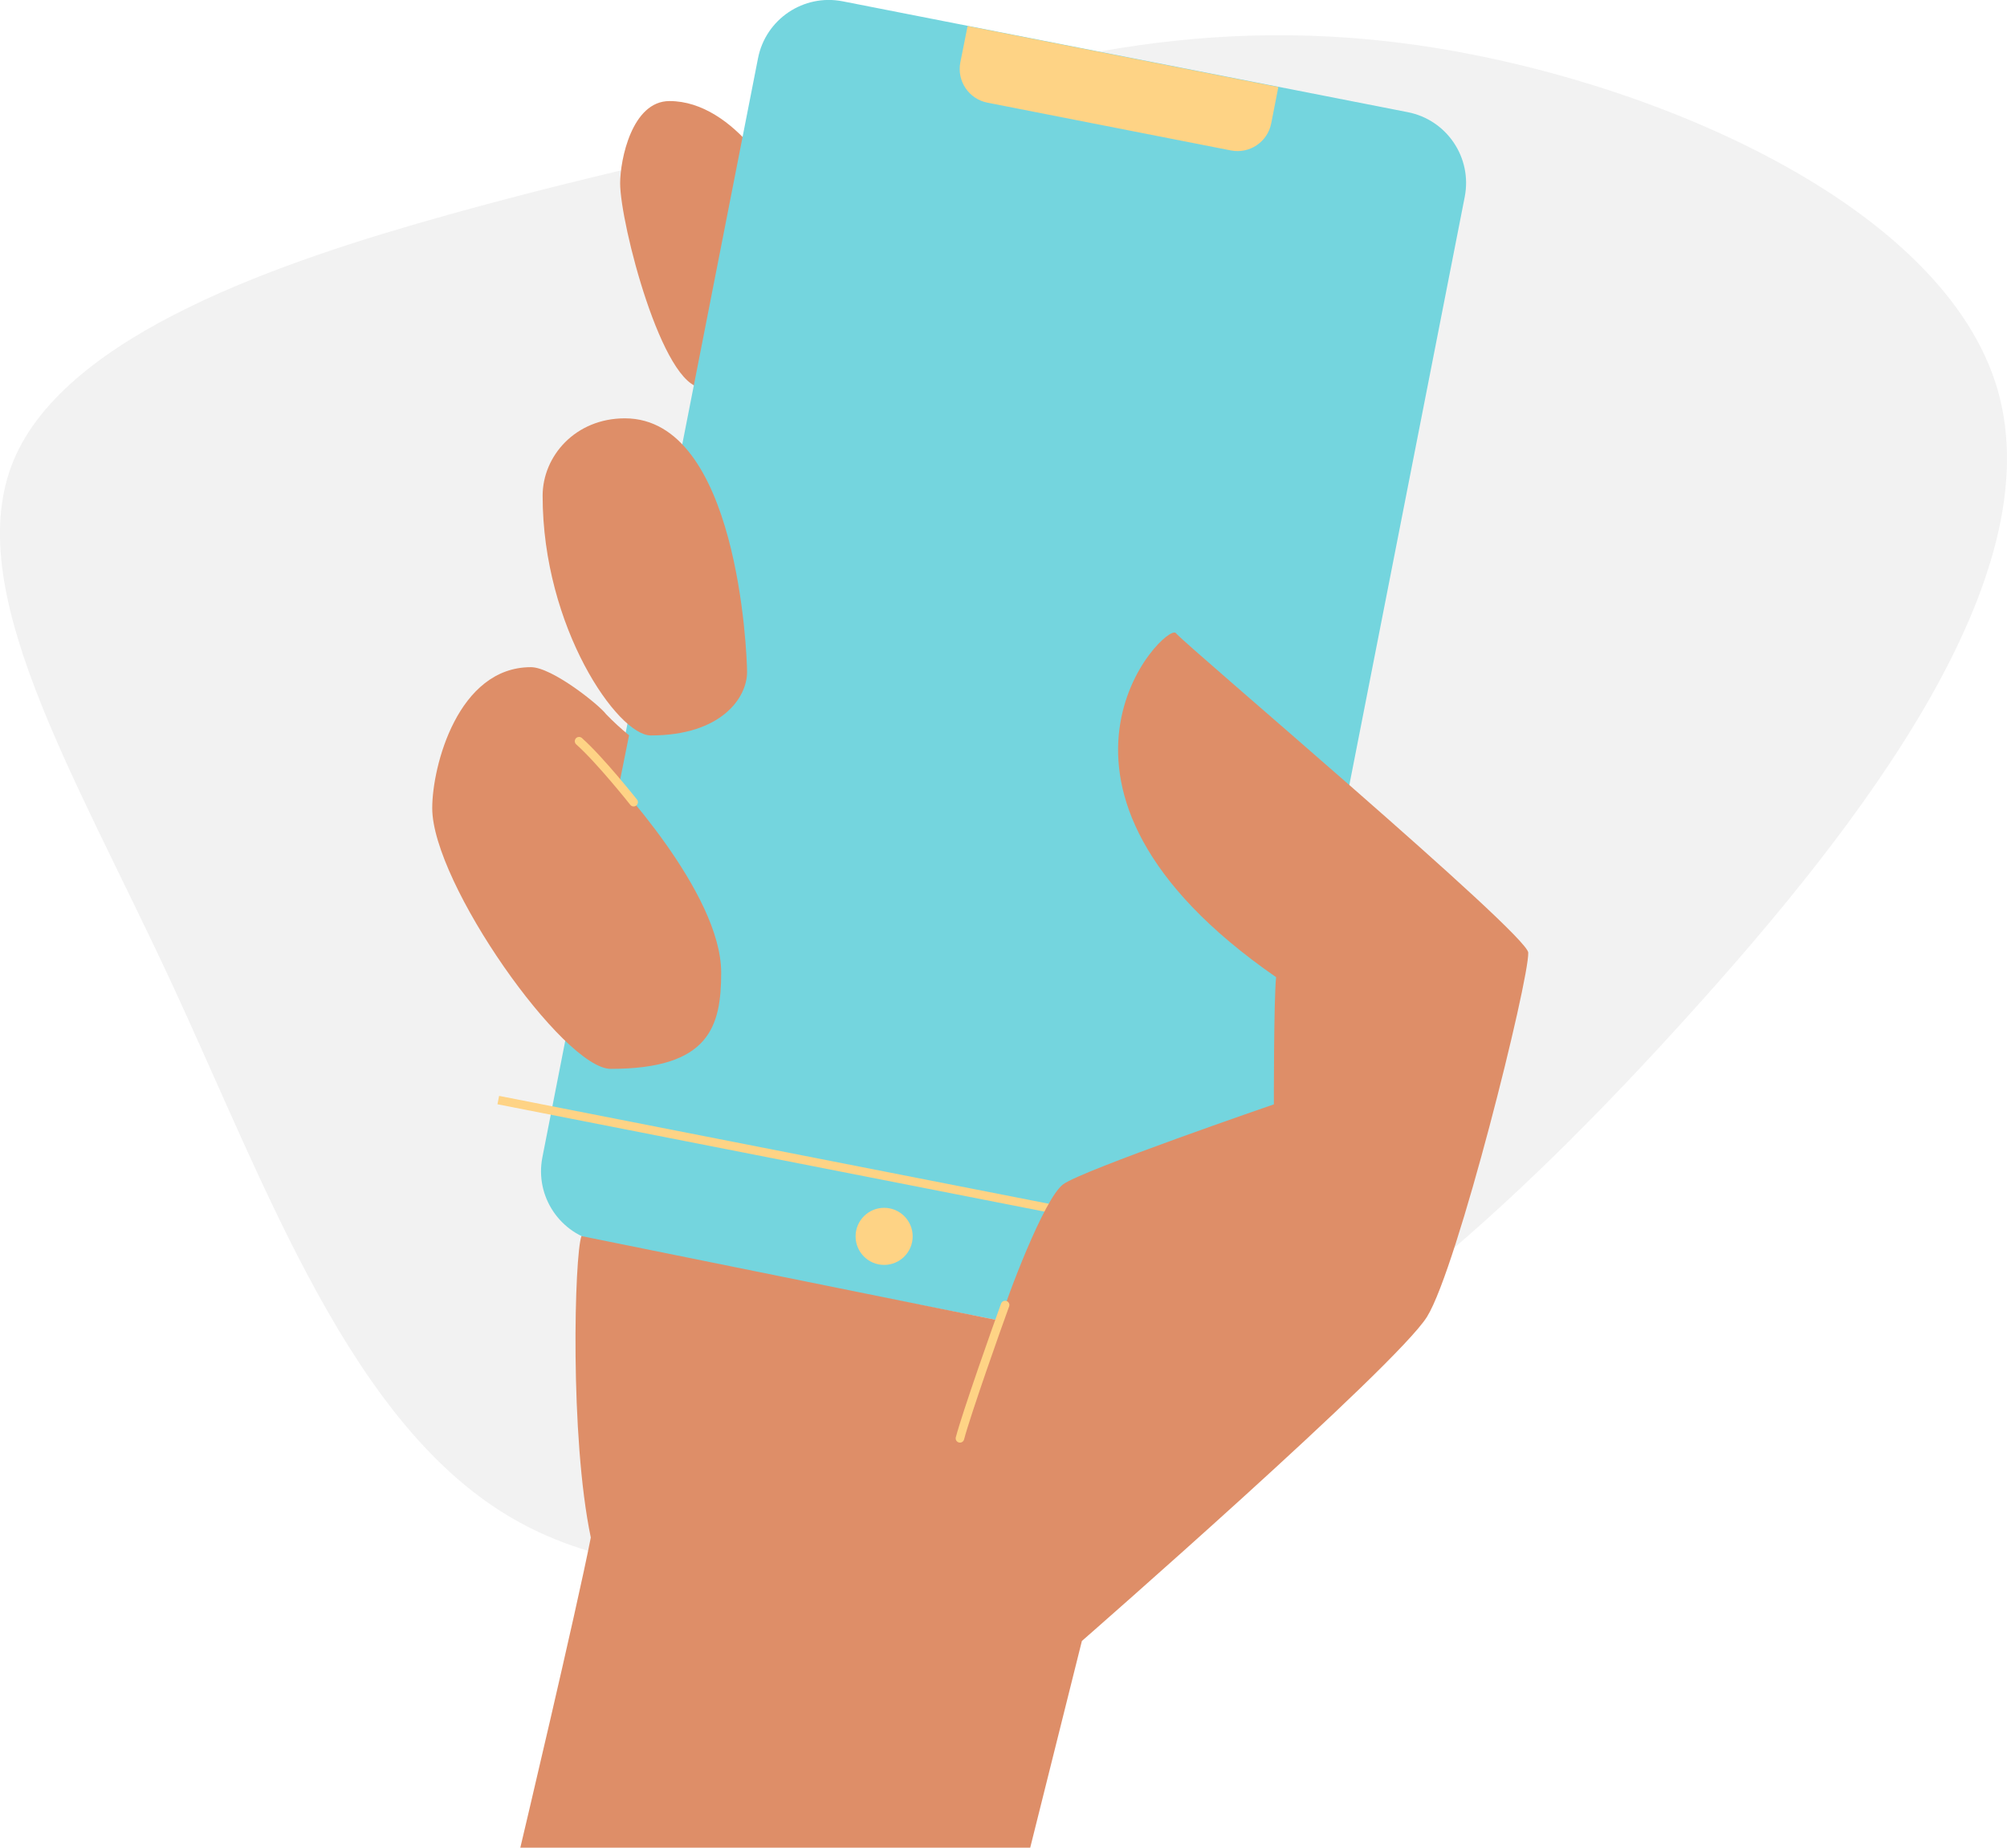
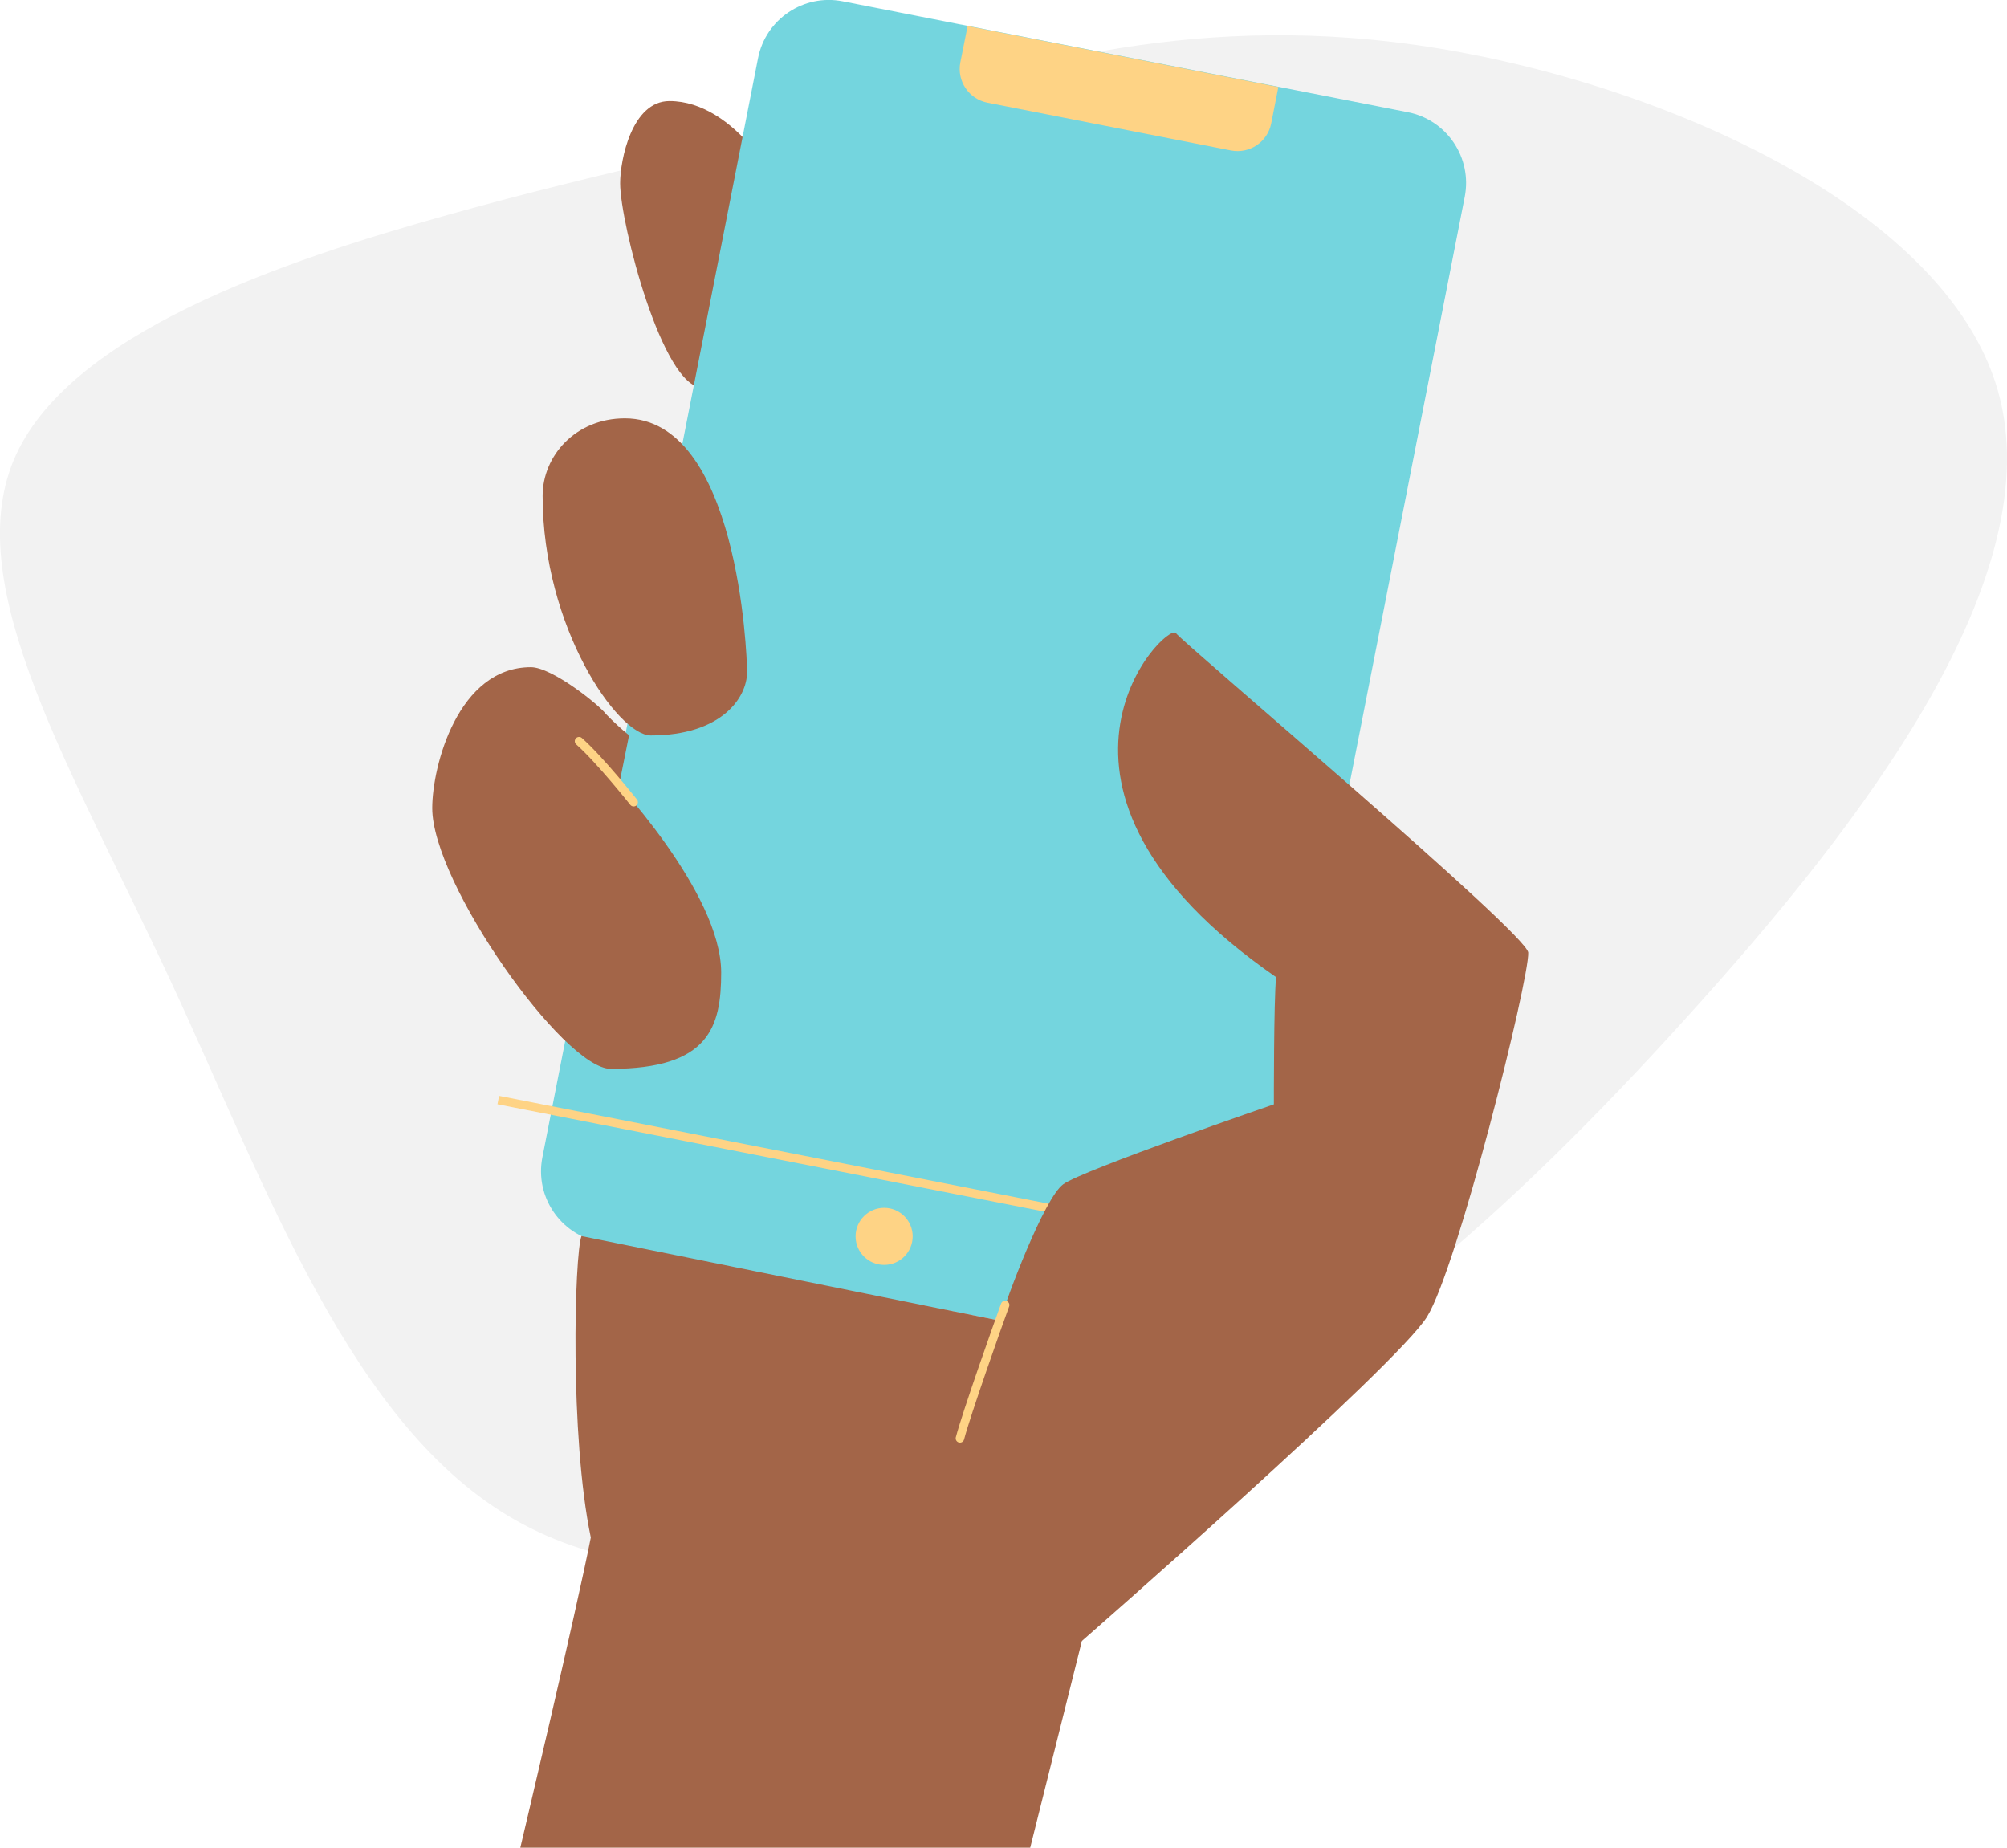
<svg xmlns="http://www.w3.org/2000/svg" viewBox="0 0 705.23 649.23">
  <defs />
  <g id="Layer_2" data-name="Layer 2">
    <g id="Vector">
      <path class="cls-1" style="fill:#f2f2f2;" d="M497.44,15.78c82.39,11.67,185.76,56,204.53,121.3,18.78,65.47-47,151.75-109.62,220.78C529.75,427.05,470.37,479,397.62,514c-72.74,34.85-158.69,53-216.54,20.13C123.39,501.49,94,417.92,59.77,344.32c-34.34-73.76-73.59-137.71-55-182.54C23.4,117.12,99.87,91.57,157.39,75.5s95.92-22.84,146-36.54C353.3,25.08,414.88,4.11,497.44,15.78Z" />
-       <path class="cls-2" style="fill:#de8e68;" d="M235.25,35.51c-13.21,0-17.34,20.64-17.34,28.89,0,14,14.86,71.82,28.89,71.82s28.9-57,28.9-63.56S258.36,35.51,235.25,35.51Z" />
+       <path class="cls-2" style="fill:#A36548;" d="M235.25,35.51c-13.21,0-17.34,20.64-17.34,28.89,0,14,14.86,71.82,28.89,71.82s28.9-57,28.9-63.56S258.36,35.51,235.25,35.51Z" />
      <rect class="cls-3" style="fill:#74d5de;" x="226.09" y="15.8" width="253.06" height="444.29" rx="25.35" ry="25.35" transform="translate(52.42 -63.45) rotate(11.1)" />
      <path class="cls-4" style="fill:#fed385;" d="M449.19,30.59l-2.51,12.79a12.06,12.06,0,0,1-14.13,9.49l-85.62-16.8a12.07,12.07,0,0,1-9.49-14.13L340,9.15" />
      <line class="cls-5" style="fill:none;stroke:#fed385;stroke-miterlimit:10;stroke-width:3px;" x1="175.09" y1="386.56" x2="445.73" y2="439.67" />
      <circle class="cls-4" style="fill:#fed385;" cx="310.67" cy="434.45" r="10.03" />
-       <path class="cls-2" style="fill:#de8e68;" d="M219.57,147c-17.34,0-28.9,13.2-28.9,27.24,0,46.22,26.42,84.19,38,84.19,24.76,0,33.84-13.21,33.84-22.29C262.49,229.49,259.19,147,219.57,147Z" />
-       <path class="cls-2" style="fill:#de8e68;" d="M210.49,268.29c4.95,4.95,42.92,45.4,42.92,73.46,0,19-4.13,33.84-38.8,33.84-16.51,0-62.73-65.21-62.73-91.62,0-14.86,9.08-49.53,34.67-49.53,7.43,0,23.94,13.21,26.41,16.51a92.46,92.46,0,0,0,8.08,7.43C220,263.75,214.26,292,214.26,292" />
+       <path class="cls-2" style="fill:#A36548;" d="M219.57,147c-17.34,0-28.9,13.2-28.9,27.24,0,46.22,26.42,84.19,38,84.19,24.76,0,33.84-13.21,33.84-22.29C262.49,229.49,259.19,147,219.57,147Z" />
+       <path class="cls-2" style="fill:#A36548;" d="M210.49,268.29c4.95,4.95,42.92,45.4,42.92,73.46,0,19-4.13,33.84-38.8,33.84-16.51,0-62.73-65.21-62.73-91.62,0-14.86,9.08-49.53,34.67-49.53,7.43,0,23.94,13.21,26.41,16.51a92.46,92.46,0,0,0,8.08,7.43C220,263.75,214.26,292,214.26,292" />
      <path class="cls-6" style="fill:none;stroke:#fed385;stroke-miterlimit:10;stroke-width:3px;stroke-linecap:round;" d="M222.65,281.88s-11.75-14.83-19.18-21.43" />
-       <path class="cls-2" style="fill:#de8e68;" d="M204.32,434.35c-2.47,6.61-4.15,70.43,3.28,105.92-5,25.59-24.77,109-24.77,109H362l18.16-72.64S490.72,480,501.45,462.68,537.36,344.23,537,334.74c-.29-6.6-120.52-108.14-123.82-112.27s-61.36,54,35.22,120.9c-.83,8.25-.78,44.69-.78,44.69s-67.18,23.09-74,28.07-19.87,40.07-22.23,47.94C342.26,462.29,204.32,434.35,204.32,434.35Z" />
+       <path class="cls-2" style="fill:#A36548;" d="M204.32,434.35c-2.47,6.61-4.15,70.43,3.28,105.92-5,25.59-24.77,109-24.77,109H362l18.16-72.64S490.72,480,501.45,462.68,537.36,344.23,537,334.74c-.29-6.6-120.52-108.14-123.82-112.27s-61.36,54,35.22,120.9c-.83,8.25-.78,44.69-.78,44.69s-67.18,23.09-74,28.07-19.87,40.07-22.23,47.94C342.26,462.29,204.32,434.35,204.32,434.35Z" />
      <path class="cls-6" style="fill:none;stroke:#fed385;stroke-miterlimit:10;stroke-width:3px;stroke-linecap:round;" d="M337.31,505.43c2.25-8.6,13.16-39.49,15.87-46.86" />
    </g>
  </g>
</svg>
